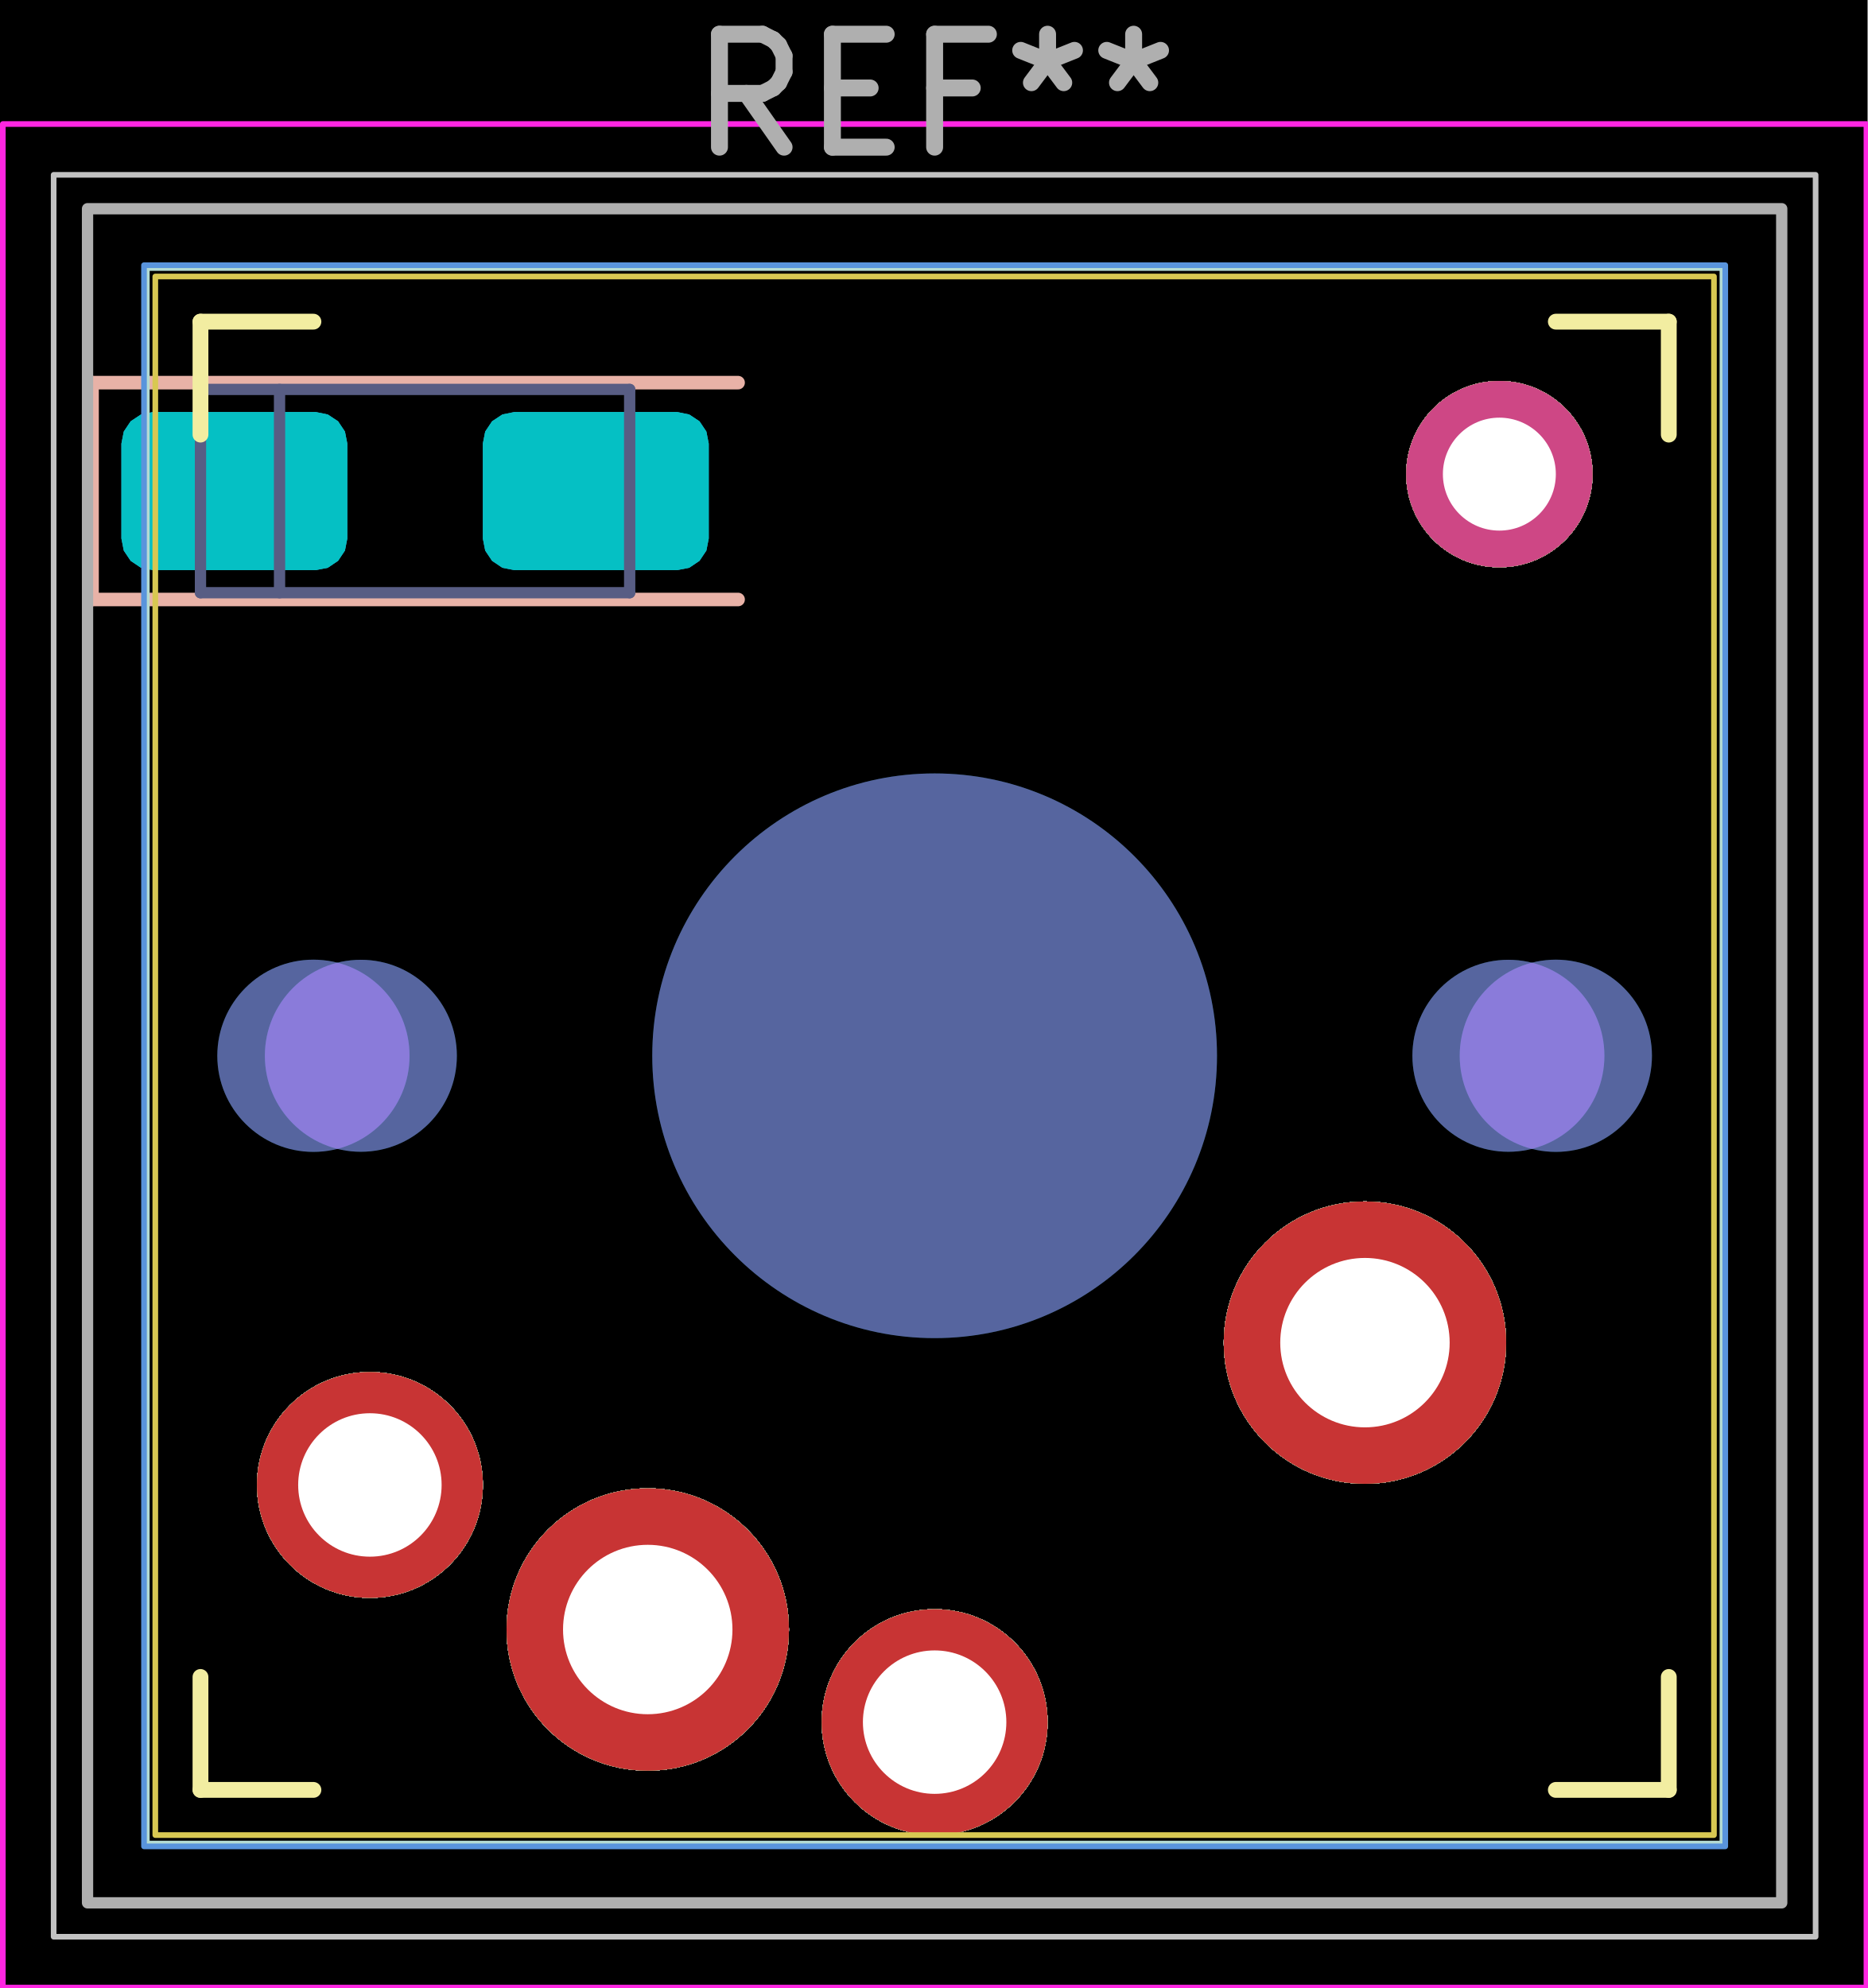
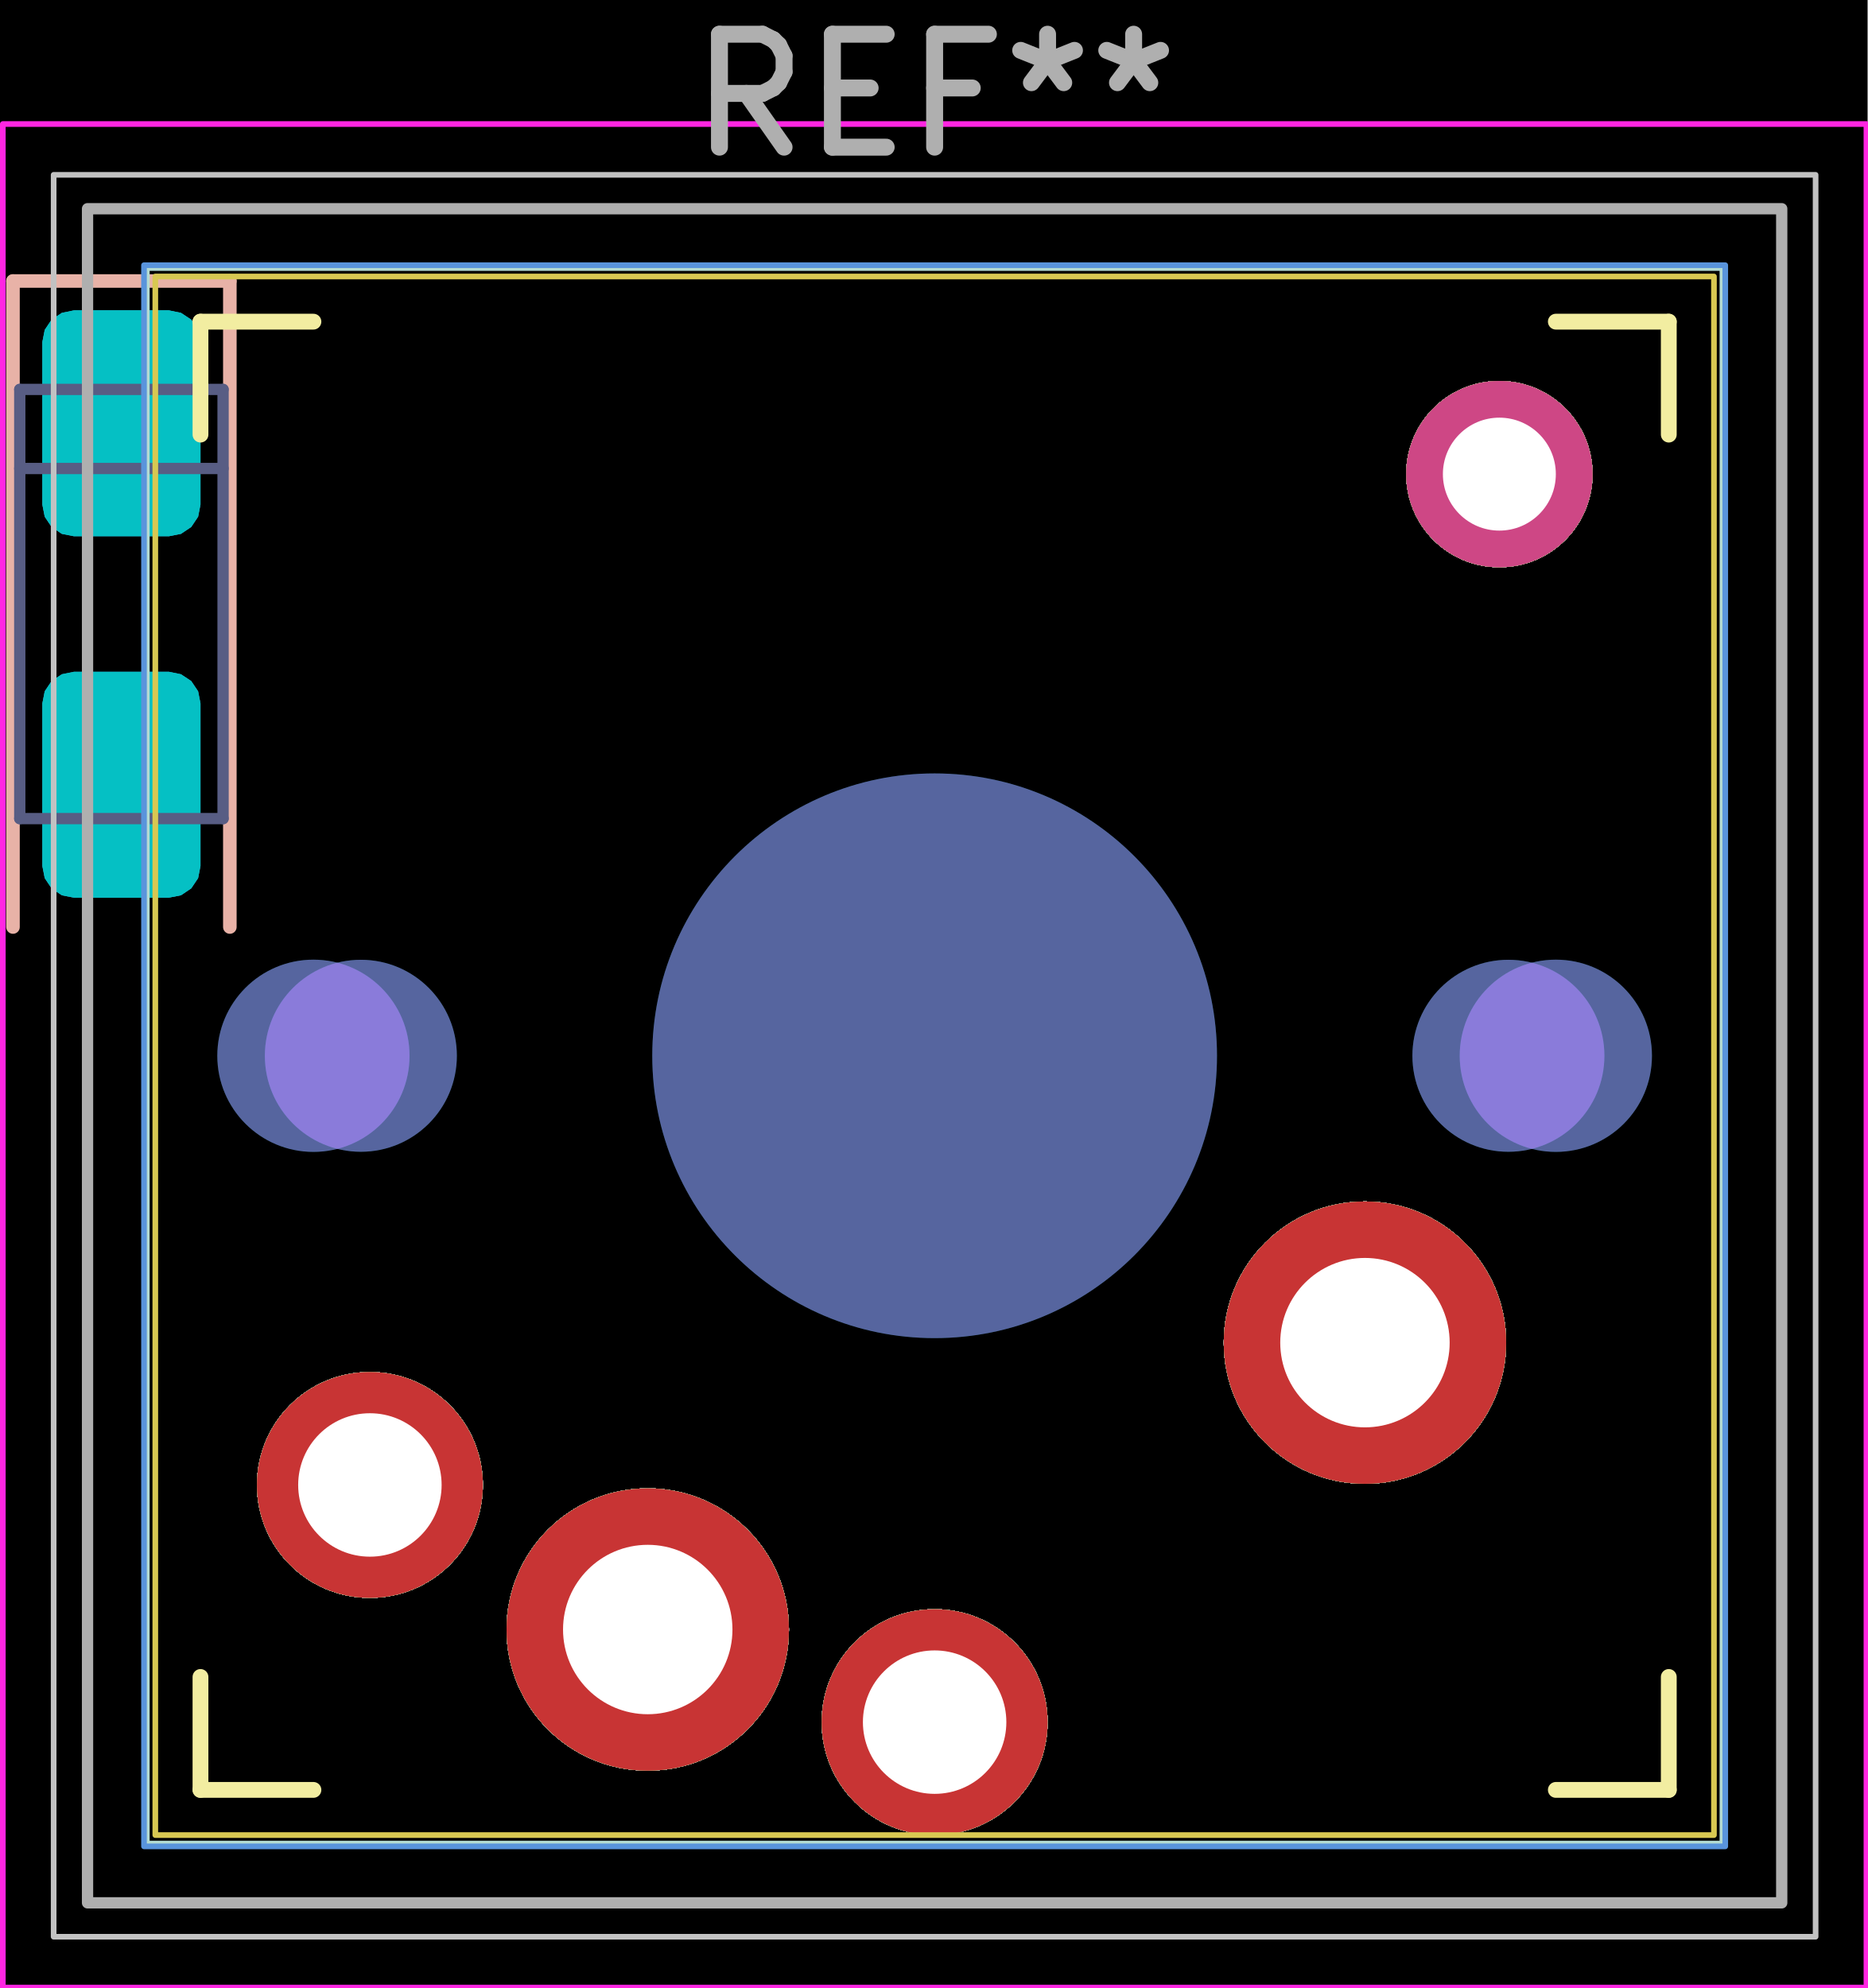
<svg xmlns="http://www.w3.org/2000/svg" version="1.1" width="100%" height="100%" viewBox="0 0 16.535 17.602" preserveAspectRatio="xMidYMid meet">
  <rect width="100%" height="100%" fill="black" />
  <g style="fill:#000000; fill-opacity:1;stroke:#000000; stroke-opacity:1; stroke-linecap:round; stroke-linejoin:round;" transform="translate(0 0) scale(1 1)">
</g>
  <g style="fill:#4D7FC4; fill-opacity:1; stroke:none;">
    <circle cx="13.275" cy="4.198" r="0.825" />
    <circle cx="8.275" cy="15.248" r="1" />
    <circle cx="12.085" cy="11.888" r="1.25" />
    <circle cx="3.275" cy="13.148" r="1" />
    <circle cx="5.735" cy="14.428" r="1.25" />
-     <path style="fill:#4D7FC4; fill-opacity:1; stroke:none;fill-rule:evenodd;" d="M 4.275,3.928 4.296,3.821 4.357,3.73 4.448,3.67 4.555,3.648 5.995,3.648 6.102,3.67 6.193,3.73 6.254,3.821 6.275,3.928 6.275,4.768 6.254,4.875 6.193,4.966 6.102,5.027 5.995,5.048 4.555,5.048 4.448,5.027 4.357,4.966 4.296,4.875 4.275,4.768 Z" />
-     <path style="fill:#4D7FC4; fill-opacity:1; stroke:none;fill-rule:evenodd;" d="M 1.075,3.928 1.096,3.821 1.157,3.73 1.248,3.67 1.355,3.648 2.795,3.648 2.902,3.67 2.993,3.73 3.054,3.821 3.075,3.928 3.075,4.768 3.054,4.875 2.993,4.966 2.902,5.027 2.795,5.048 1.355,5.048 1.248,5.027 1.157,4.966 1.096,4.875 1.075,4.768 Z" />
+     <path style="fill:#4D7FC4; fill-opacity:1; stroke:none;fill-rule:evenodd;" d="M 0.655,7.948 0.548,7.927 0.457,7.866 0.396,7.775 0.375,7.668 0.375,6.228 0.396,6.121 0.457,6.03 0.548,5.97 0.655,5.948 1.495,5.948 1.602,5.97 1.693,6.03 1.754,6.121 1.775,6.228 1.775,7.668 1.754,7.775 1.693,7.866 1.602,7.927 1.495,7.948 Z" />
+     <path style="fill:#4D7FC4; fill-opacity:1; stroke:none;fill-rule:evenodd;" d="M 0.655,4.748 0.548,4.727 0.457,4.666 0.396,4.575 0.375,4.468 0.375,3.028 0.396,2.921 0.457,2.83 0.548,2.77 0.655,2.748 1.495,2.748 1.602,2.77 1.693,2.83 1.754,2.921 1.775,3.028 1.775,4.468 1.754,4.575 1.693,4.666 1.602,4.727 1.495,4.748 Z" />
  </g>
  <g style="fill:#02FFEE; fill-opacity:0.4; stroke:none;">
    <circle cx="2.775" cy="9.348" r="0.851" />
    <circle cx="3.195" cy="9.348" r="0.85" />
    <circle cx="8.275" cy="9.348" r="2.5" />
    <circle cx="13.275" cy="4.198" r="0.825" />
    <circle cx="13.355" cy="9.348" r="0.85" />
    <circle cx="13.775" cy="9.348" r="0.851" />
    <circle cx="8.275" cy="15.248" r="1" />
    <circle cx="12.085" cy="11.888" r="1.25" />
    <circle cx="3.275" cy="13.148" r="1" />
    <circle cx="5.735" cy="14.428" r="1.25" />
-     <path style="fill:#02FFEE; fill-opacity:0.4; stroke:none;fill-rule:evenodd;" d="M 4.275,3.928 4.296,3.821 4.357,3.73 4.448,3.67 4.555,3.648 5.995,3.648 6.102,3.67 6.193,3.73 6.254,3.821 6.275,3.928 6.275,4.768 6.254,4.875 6.193,4.966 6.102,5.027 5.995,5.048 4.555,5.048 4.448,5.027 4.357,4.966 4.296,4.875 4.275,4.768 Z" />
-     <path style="fill:#02FFEE; fill-opacity:0.4; stroke:none;fill-rule:evenodd;" d="M 1.075,3.928 1.096,3.821 1.157,3.73 1.248,3.67 1.355,3.648 2.795,3.648 2.902,3.67 2.993,3.73 3.054,3.821 3.075,3.928 3.075,4.768 3.054,4.875 2.993,4.966 2.902,5.027 2.795,5.048 1.355,5.048 1.248,5.027 1.157,4.966 1.096,4.875 1.075,4.768 Z" />
-     <path style="fill:#00C2C2; fill-opacity:0.9; stroke:none;fill-rule:evenodd;" d="M 4.275,3.928 4.296,3.821 4.357,3.73 4.448,3.67 4.555,3.648 5.995,3.648 6.102,3.67 6.193,3.73 6.254,3.821 6.275,3.928 6.275,4.768 6.254,4.875 6.193,4.966 6.102,5.027 5.995,5.048 4.555,5.048 4.448,5.027 4.357,4.966 4.296,4.875 4.275,4.768 Z" />
-     <path style="fill:#00C2C2; fill-opacity:0.9; stroke:none;fill-rule:evenodd;" d="M 1.075,3.928 1.096,3.821 1.157,3.73 1.248,3.67 1.355,3.648 2.795,3.648 2.902,3.67 2.993,3.73 3.054,3.821 3.075,3.928 3.075,4.768 3.054,4.875 2.993,4.966 2.902,5.027 2.795,5.048 1.355,5.048 1.248,5.027 1.157,4.966 1.096,4.875 1.075,4.768 Z" />
+     <path style="fill:#02FFEE; fill-opacity:0.4; stroke:none;fill-rule:evenodd;" d="M 0.655,7.948 0.548,7.927 0.457,7.866 0.396,7.775 0.375,7.668 0.375,6.228 0.396,6.121 0.457,6.03 0.548,5.97 0.655,5.948 1.495,5.948 1.602,5.97 1.693,6.03 1.754,6.121 1.775,6.228 1.775,7.668 1.754,7.775 1.693,7.866 1.602,7.927 1.495,7.948 Z" />
+     <path style="fill:#02FFEE; fill-opacity:0.4; stroke:none;fill-rule:evenodd;" d="M 0.655,4.748 0.548,4.727 0.457,4.666 0.396,4.575 0.375,4.468 0.375,3.028 0.396,2.921 0.457,2.83 0.548,2.77 0.655,2.748 1.495,2.748 1.602,2.77 1.693,2.83 1.754,2.921 1.775,3.028 1.775,4.468 1.754,4.575 1.693,4.666 1.602,4.727 1.495,4.748 Z" />
+     <path style="fill:#00C2C2; fill-opacity:0.9; stroke:none;fill-rule:evenodd;" d="M 0.655,7.948 0.548,7.927 0.457,7.866 0.396,7.775 0.375,7.668 0.375,6.228 0.396,6.121 0.457,6.03 0.548,5.97 0.655,5.948 1.495,5.948 1.602,5.97 1.693,6.03 1.754,6.121 1.775,6.228 1.775,7.668 1.754,7.775 1.693,7.866 1.602,7.927 1.495,7.948 Z" />
+     <path style="fill:#00C2C2; fill-opacity:0.9; stroke:none;fill-rule:evenodd;" d="M 0.655,4.748 0.548,4.727 0.457,4.666 0.396,4.575 0.375,4.468 0.375,3.028 0.396,2.921 0.457,2.83 0.548,2.77 0.655,2.748 1.495,2.748 1.602,2.77 1.693,2.83 1.754,2.921 1.775,3.028 1.775,4.468 1.754,4.575 1.693,4.666 1.602,4.727 1.495,4.748 Z" />
  </g>
  <g style="fill:none;  stroke:#E8B2A7; stroke-width:0.12; stroke-opacity:1;  stroke-linecap:round; stroke-linejoin:round;">
-     <path d="M0.815 3.388 L6.535 3.388 " />
-     <path d="M0.815 5.308 L6.535 5.308 " />
-     <path d="M0.815 3.388 L0.815 5.308 " />
+     <path d="M0.115 2.488 L0.115 8.208 " />
+     <path d="M2.035 2.488 L2.035 8.208 " />
+     <path d="M0.115 2.488 L2.035 2.488 " />
  </g>
  <g style="fill:none;  stroke:#585D84; stroke-width:0.1; stroke-opacity:1;  stroke-linecap:round; stroke-linejoin:round;">
-     <path d="M1.775 3.448 L5.575 3.448 " />
-     <path d="M5.575 3.448 L5.575 5.248 " />
-     <path d="M5.575 5.248 L1.775 5.248 " />
-     <path d="M1.775 5.248 L1.775 3.448 " />
-     <path d="M2.475 3.448 L2.475 5.248 " />
+     <path d="M0.175 3.448 L0.175 7.248 " />
+     <path d="M0.175 7.248 L1.975 7.248 " />
+     <path d="M1.975 7.248 L1.975 3.448 " />
+     <path d="M1.975 3.448 L0.175 3.448 " />
+     <path d="M0.175 4.148 L1.975 4.148 " />
  </g>
  <g style="fill:#F2EDA1; fill-opacity:1; stroke:none;">
    <circle cx="13.275" cy="4.198" r="0.825" />
    <circle cx="8.275" cy="15.248" r="1" />
    <circle cx="12.085" cy="11.888" r="1.25" />
    <circle cx="3.275" cy="13.148" r="1" />
    <circle cx="5.735" cy="14.428" r="1.25" />
  </g>
  <g style="fill:#E8B2A7; fill-opacity:1; stroke:none;">
    <circle cx="13.275" cy="4.198" r="0.825" />
    <circle cx="8.275" cy="15.248" r="1" />
    <circle cx="12.085" cy="11.888" r="1.25" />
    <circle cx="3.275" cy="13.148" r="1" />
    <circle cx="5.735" cy="14.428" r="1.25" />
  </g>
  <g style="fill:#28CCD9; fill-opacity:1; stroke:none;">
    <circle cx="13.275" cy="4.198" r="0.825" />
    <circle cx="8.275" cy="15.248" r="1" />
    <circle cx="12.085" cy="11.888" r="1.25" />
    <circle cx="3.275" cy="13.148" r="1" />
    <circle cx="5.735" cy="14.428" r="1.25" />
  </g>
  <g style="fill:#A7A5C6; fill-opacity:1; stroke:none;">
    <circle cx="13.275" cy="4.198" r="0.825" />
    <circle cx="8.275" cy="15.248" r="1" />
    <circle cx="12.085" cy="11.888" r="1.25" />
    <circle cx="3.275" cy="13.148" r="1" />
    <circle cx="5.735" cy="14.428" r="1.25" />
  </g>
  <g style="fill:#F76F8E; fill-opacity:1; stroke:none;">
    <circle cx="13.275" cy="4.198" r="0.825" />
    <circle cx="8.275" cy="15.248" r="1" />
    <circle cx="12.085" cy="11.888" r="1.25" />
    <circle cx="3.275" cy="13.148" r="1" />
    <circle cx="5.735" cy="14.428" r="1.25" />
  </g>
  <g style="fill:#5BC3EB; fill-opacity:1; stroke:none;">
    <circle cx="13.275" cy="4.198" r="0.825" />
    <circle cx="8.275" cy="15.248" r="1" />
    <circle cx="12.085" cy="11.888" r="1.25" />
    <circle cx="3.275" cy="13.148" r="1" />
    <circle cx="5.735" cy="14.428" r="1.25" />
  </g>
  <g style="fill:#ED7C33; fill-opacity:1; stroke:none;">
    <circle cx="13.275" cy="4.198" r="0.825" />
    <circle cx="8.275" cy="15.248" r="1" />
    <circle cx="12.085" cy="11.888" r="1.25" />
    <circle cx="3.275" cy="13.148" r="1" />
    <circle cx="5.735" cy="14.428" r="1.25" />
  </g>
  <g style="fill:#F2EDA1; fill-opacity:1; stroke:none;">
    <circle cx="13.275" cy="4.198" r="0.825" />
    <circle cx="8.275" cy="15.248" r="1" />
    <circle cx="12.085" cy="11.888" r="1.25" />
    <circle cx="3.275" cy="13.148" r="1" />
    <circle cx="5.735" cy="14.428" r="1.25" />
  </g>
  <g style="fill:#E8B2A7; fill-opacity:1; stroke:none;">
    <circle cx="13.275" cy="4.198" r="0.825" />
    <circle cx="8.275" cy="15.248" r="1" />
    <circle cx="12.085" cy="11.888" r="1.25" />
    <circle cx="3.275" cy="13.148" r="1" />
    <circle cx="5.735" cy="14.428" r="1.25" />
  </g>
  <g style="fill:#28CCD9; fill-opacity:1; stroke:none;">
    <circle cx="13.275" cy="4.198" r="0.825" />
    <circle cx="8.275" cy="15.248" r="1" />
    <circle cx="12.085" cy="11.888" r="1.25" />
    <circle cx="3.275" cy="13.148" r="1" />
    <circle cx="5.735" cy="14.428" r="1.25" />
  </g>
  <g style="fill:#A7A5C6; fill-opacity:1; stroke:none;">
    <circle cx="13.275" cy="4.198" r="0.825" />
    <circle cx="8.275" cy="15.248" r="1" />
    <circle cx="12.085" cy="11.888" r="1.25" />
    <circle cx="3.275" cy="13.148" r="1" />
    <circle cx="5.735" cy="14.428" r="1.25" />
  </g>
  <g style="fill:#F76F8E; fill-opacity:1; stroke:none;">
    <circle cx="13.275" cy="4.198" r="0.825" />
    <circle cx="8.275" cy="15.248" r="1" />
    <circle cx="12.085" cy="11.888" r="1.25" />
    <circle cx="3.275" cy="13.148" r="1" />
    <circle cx="5.735" cy="14.428" r="1.25" />
  </g>
  <g style="fill:#5BC3EB; fill-opacity:1; stroke:none;">
    <circle cx="13.275" cy="4.198" r="0.825" />
    <circle cx="8.275" cy="15.248" r="1" />
    <circle cx="12.085" cy="11.888" r="1.25" />
    <circle cx="3.275" cy="13.148" r="1" />
    <circle cx="5.735" cy="14.428" r="1.25" />
  </g>
  <g style="fill:#ED7C33; fill-opacity:1; stroke:none;">
    <circle cx="13.275" cy="4.198" r="0.825" />
    <circle cx="8.275" cy="15.248" r="1" />
    <circle cx="12.085" cy="11.888" r="1.25" />
    <circle cx="3.275" cy="13.148" r="1" />
    <circle cx="5.735" cy="14.428" r="1.25" />
  </g>
  <g style="fill:#F2EDA1; fill-opacity:1; stroke:none;">
    <circle cx="13.275" cy="4.198" r="0.825" />
    <circle cx="8.275" cy="15.248" r="1" />
    <circle cx="12.085" cy="11.888" r="1.25" />
    <circle cx="3.275" cy="13.148" r="1" />
    <circle cx="5.735" cy="14.428" r="1.25" />
  </g>
  <g style="fill:#E8B2A7; fill-opacity:1; stroke:none;">
    <circle cx="13.275" cy="4.198" r="0.825" />
    <circle cx="8.275" cy="15.248" r="1" />
    <circle cx="12.085" cy="11.888" r="1.25" />
    <circle cx="3.275" cy="13.148" r="1" />
    <circle cx="5.735" cy="14.428" r="1.25" />
  </g>
  <g style="fill:#28CCD9; fill-opacity:1; stroke:none;">
    <circle cx="13.275" cy="4.198" r="0.825" />
    <circle cx="8.275" cy="15.248" r="1" />
    <circle cx="12.085" cy="11.888" r="1.25" />
    <circle cx="3.275" cy="13.148" r="1" />
    <circle cx="5.735" cy="14.428" r="1.25" />
  </g>
  <g style="fill:#A7A5C6; fill-opacity:1; stroke:none;">
    <circle cx="13.275" cy="4.198" r="0.825" />
    <circle cx="8.275" cy="15.248" r="1" />
    <circle cx="12.085" cy="11.888" r="1.25" />
    <circle cx="3.275" cy="13.148" r="1" />
    <circle cx="5.735" cy="14.428" r="1.25" />
  </g>
  <g style="fill:#F76F8E; fill-opacity:1; stroke:none;">
    <circle cx="13.275" cy="4.198" r="0.825" />
    <circle cx="8.275" cy="15.248" r="1" />
    <circle cx="12.085" cy="11.888" r="1.25" />
    <circle cx="3.275" cy="13.148" r="1" />
    <circle cx="5.735" cy="14.428" r="1.25" />
  </g>
  <g style="fill:#5BC3EB; fill-opacity:1; stroke:none;">
    <circle cx="13.275" cy="4.198" r="0.825" />
    <circle cx="8.275" cy="15.248" r="1" />
    <circle cx="12.085" cy="11.888" r="1.25" />
    <circle cx="3.275" cy="13.148" r="1" />
    <circle cx="5.735" cy="14.428" r="1.25" />
  </g>
  <g style="fill:#ED7C33; fill-opacity:1; stroke:none;">
    <circle cx="13.275" cy="4.198" r="0.825" />
    <circle cx="8.275" cy="15.248" r="1" />
    <circle cx="12.085" cy="11.888" r="1.25" />
    <circle cx="3.275" cy="13.148" r="1" />
    <circle cx="5.735" cy="14.428" r="1.25" />
  </g>
  <g style="fill:#8DCB81; fill-opacity:1; stroke:none;">
    <circle cx="13.275" cy="4.198" r="0.825" />
    <circle cx="8.275" cy="15.248" r="1" />
    <circle cx="12.085" cy="11.888" r="1.25" />
    <circle cx="3.275" cy="13.148" r="1" />
    <circle cx="5.735" cy="14.428" r="1.25" />
  </g>
  <g style="fill:#F2EDA1; fill-opacity:1; stroke:none;">
    <circle cx="13.275" cy="4.198" r="0.825" />
    <circle cx="8.275" cy="15.248" r="1" />
    <circle cx="12.085" cy="11.888" r="1.25" />
    <circle cx="3.275" cy="13.148" r="1" />
    <circle cx="5.735" cy="14.428" r="1.25" />
  </g>
  <g style="fill:#E8B2A7; fill-opacity:1; stroke:none;">
    <circle cx="13.275" cy="4.198" r="0.825" />
    <circle cx="8.275" cy="15.248" r="1" />
    <circle cx="12.085" cy="11.888" r="1.25" />
    <circle cx="3.275" cy="13.148" r="1" />
    <circle cx="5.735" cy="14.428" r="1.25" />
  </g>
  <g style="fill:#28CCD9; fill-opacity:1; stroke:none;">
    <circle cx="13.275" cy="4.198" r="0.825" />
    <circle cx="8.275" cy="15.248" r="1" />
    <circle cx="12.085" cy="11.888" r="1.25" />
    <circle cx="3.275" cy="13.148" r="1" />
    <circle cx="5.735" cy="14.428" r="1.25" />
  </g>
  <g style="fill:#A7A5C6; fill-opacity:1; stroke:none;">
    <circle cx="13.275" cy="4.198" r="0.825" />
    <circle cx="8.275" cy="15.248" r="1" />
    <circle cx="12.085" cy="11.888" r="1.25" />
    <circle cx="3.275" cy="13.148" r="1" />
    <circle cx="5.735" cy="14.428" r="1.25" />
  </g>
  <g style="fill:#DB628B; fill-opacity:1; stroke:none;">
    <circle cx="13.275" cy="4.198" r="0.825" />
    <circle cx="8.275" cy="15.248" r="1" />
    <circle cx="12.085" cy="11.888" r="1.25" />
    <circle cx="3.275" cy="13.148" r="1" />
    <circle cx="5.735" cy="14.428" r="1.25" />
  </g>
  <g style="fill:#4FCBCB; fill-opacity:1; stroke:none;">
    <circle cx="13.275" cy="4.198" r="0.825" />
    <circle cx="8.275" cy="15.248" r="1" />
    <circle cx="12.085" cy="11.888" r="1.25" />
    <circle cx="3.275" cy="13.148" r="1" />
    <circle cx="5.735" cy="14.428" r="1.25" />
  </g>
  <g style="fill:#CE7D2C; fill-opacity:1; stroke:none;">
    <circle cx="13.275" cy="4.198" r="0.825" />
    <circle cx="8.275" cy="15.248" r="1" />
    <circle cx="12.085" cy="11.888" r="1.25" />
    <circle cx="3.275" cy="13.148" r="1" />
    <circle cx="5.735" cy="14.428" r="1.25" />
  </g>
  <g style="fill:#7FC87F; fill-opacity:1; stroke:none;">
    <circle cx="13.275" cy="4.198" r="0.825" />
    <circle cx="8.275" cy="15.248" r="1" />
    <circle cx="12.085" cy="11.888" r="1.25" />
    <circle cx="3.275" cy="13.148" r="1" />
    <circle cx="5.735" cy="14.428" r="1.25" />
  </g>
  <g style="fill:#C83434; fill-opacity:1; stroke:none;">
    <circle cx="13.275" cy="4.198" r="0.825" />
    <circle cx="8.275" cy="15.248" r="1" />
    <circle cx="12.085" cy="11.888" r="1.25" />
    <circle cx="3.275" cy="13.148" r="1" />
    <circle cx="5.735" cy="14.428" r="1.25" />
  </g>
  <g style="fill:#D864FF; fill-opacity:0.4; stroke:none;">
    <circle cx="2.775" cy="9.348" r="0.851" />
    <circle cx="3.195" cy="9.348" r="0.85" />
    <circle cx="8.275" cy="9.348" r="2.5" />
    <circle cx="13.275" cy="4.198" r="0.825" />
    <circle cx="13.355" cy="9.348" r="0.85" />
    <circle cx="13.775" cy="9.348" r="0.851" />
  </g>
  <g style="fill:none;  stroke:#F2EDA1; stroke-width:0.14; stroke-opacity:1;  stroke-linecap:round; stroke-linejoin:round;">
    <path d="M1.775 3.848 L1.775 2.848 " />
    <path d="M1.775 15.848 L1.775 14.848 " />
    <path d="M1.775 15.848 L2.775 15.848 " />
    <path d="M2.775 2.848 L1.775 2.848 " />
    <path d="M13.775 15.848 L14.775 15.848 " />
    <path d="M14.775 2.848 L13.775 2.848 " />
    <path d="M14.775 2.848 L14.775 3.848 " />
    <path d="M14.775 14.848 L14.775 15.848 " />
    <path style="fill:none;  stroke:#FF26E2; stroke-width:0.05; stroke-opacity:1;  stroke-linecap:round; stroke-linejoin:round;fill:none" d="M 0.025,1.098 16.525,1.098 16.525,17.598 0.025,17.598 Z" />
  </g>
  <g style="fill:none;  stroke:#AFAFAF; stroke-width:0.15; stroke-opacity:1;  stroke-linecap:round; stroke-linejoin:round;">
    <text x="8.275" y="1.348" textLength="4.536" font-size="1.333" lengthAdjust="spacingAndGlyphs" text-anchor="middle" opacity="0" stroke-opacity="0">REF**</text>
    <g class="stroked-text">
      <path d="M6.942 1.303 L6.608 0.827 " />
      <path d="M6.37 1.303 L6.37 0.303 " />
      <path d="M6.37 0.303 L6.751 0.303 " />
      <path d="M6.751 0.303 L6.846 0.351 " />
      <path d="M6.846 0.351 L6.894 0.398 " />
      <path d="M6.894 0.398 L6.942 0.494 " />
      <path d="M6.942 0.494 L6.942 0.636 " />
      <path d="M6.942 0.636 L6.894 0.732 " />
      <path d="M6.894 0.732 L6.846 0.779 " />
      <path d="M6.846 0.779 L6.751 0.827 " />
      <path d="M6.751 0.827 L6.37 0.827 " />
      <path d="M7.37 0.779 L7.704 0.779 " />
      <path d="M7.846 1.303 L7.37 1.303 " />
      <path d="M7.37 1.303 L7.37 0.303 " />
      <path d="M7.37 0.303 L7.846 0.303 " />
      <path d="M8.608 0.779 L8.275 0.779 " />
      <path d="M8.275 1.303 L8.275 0.303 " />
      <path d="M8.275 0.303 L8.751 0.303 " />
      <path d="M9.275 0.303 L9.275 0.541 " />
      <path d="M9.037 0.446 L9.275 0.541 " />
      <path d="M9.275 0.541 L9.513 0.446 " />
      <path d="M9.132 0.732 L9.275 0.541 " />
      <path d="M9.275 0.541 L9.418 0.732 " />
      <path d="M10.037 0.303 L10.037 0.541 " />
      <path d="M9.799 0.446 L10.037 0.541 " />
      <path d="M10.037 0.541 L10.275 0.446 " />
      <path d="M9.894 0.732 L10.037 0.541 " />
      <path d="M10.037 0.541 L10.18 0.732 " />
    </g>
    <path style="fill:none;  stroke:#AFAFAF; stroke-width:0.1; stroke-opacity:1;  stroke-linecap:round; stroke-linejoin:round;fill:none" d="M 0.775,1.848 15.775,1.848 15.775,16.848 0.775,16.848 Z" />
    <path style="fill:none;  stroke:#D8C852; stroke-width:0.05; stroke-opacity:1;  stroke-linecap:round; stroke-linejoin:round;fill:none" d="M 1.375,2.448 15.175,2.448 15.175,16.248 1.375,16.248 Z" />
    <path style="fill:none;  stroke:#B4DBD2; stroke-width:0.05; stroke-opacity:1;  stroke-linecap:round; stroke-linejoin:round;fill:none" d="M 1.3,2.373 15.25,2.373 15.25,16.323 1.3,16.323 Z" />
    <path style="fill:none;  stroke:#5994DC; stroke-width:0.05; stroke-opacity:1;  stroke-linecap:round; stroke-linejoin:round;fill:none" d="M 1.275,2.348 15.275,2.348 15.275,16.348 1.275,16.348 Z" />
    <path style="fill:none;  stroke:#C2C2C2; stroke-width:0.05; stroke-opacity:1;  stroke-linecap:round; stroke-linejoin:round;fill:none" d="M 0.475,1.548 16.075,1.548 16.075,17.148 0.475,17.148 Z" />
  </g>
  <g style="fill:#FFFFFF; fill-opacity:1; stroke:none;">
    <circle cx="13.275" cy="4.198" r="0.5" />
  </g>
  <g style="fill:#FFFFFF; fill-opacity:1; stroke:none;">
    <circle cx="8.275" cy="15.248" r="0.635" />
  </g>
  <g style="fill:#FFFFFF; fill-opacity:1; stroke:none;">
    <circle cx="12.085" cy="11.888" r="0.75" />
  </g>
  <g style="fill:#FFFFFF; fill-opacity:1; stroke:none;">
    <circle cx="3.275" cy="13.148" r="0.635" />
  </g>
  <g style="fill:#FFFFFF; fill-opacity:1; stroke:none;">
    <circle cx="5.735" cy="14.428" r="0.75" />
  </g>
</svg>
